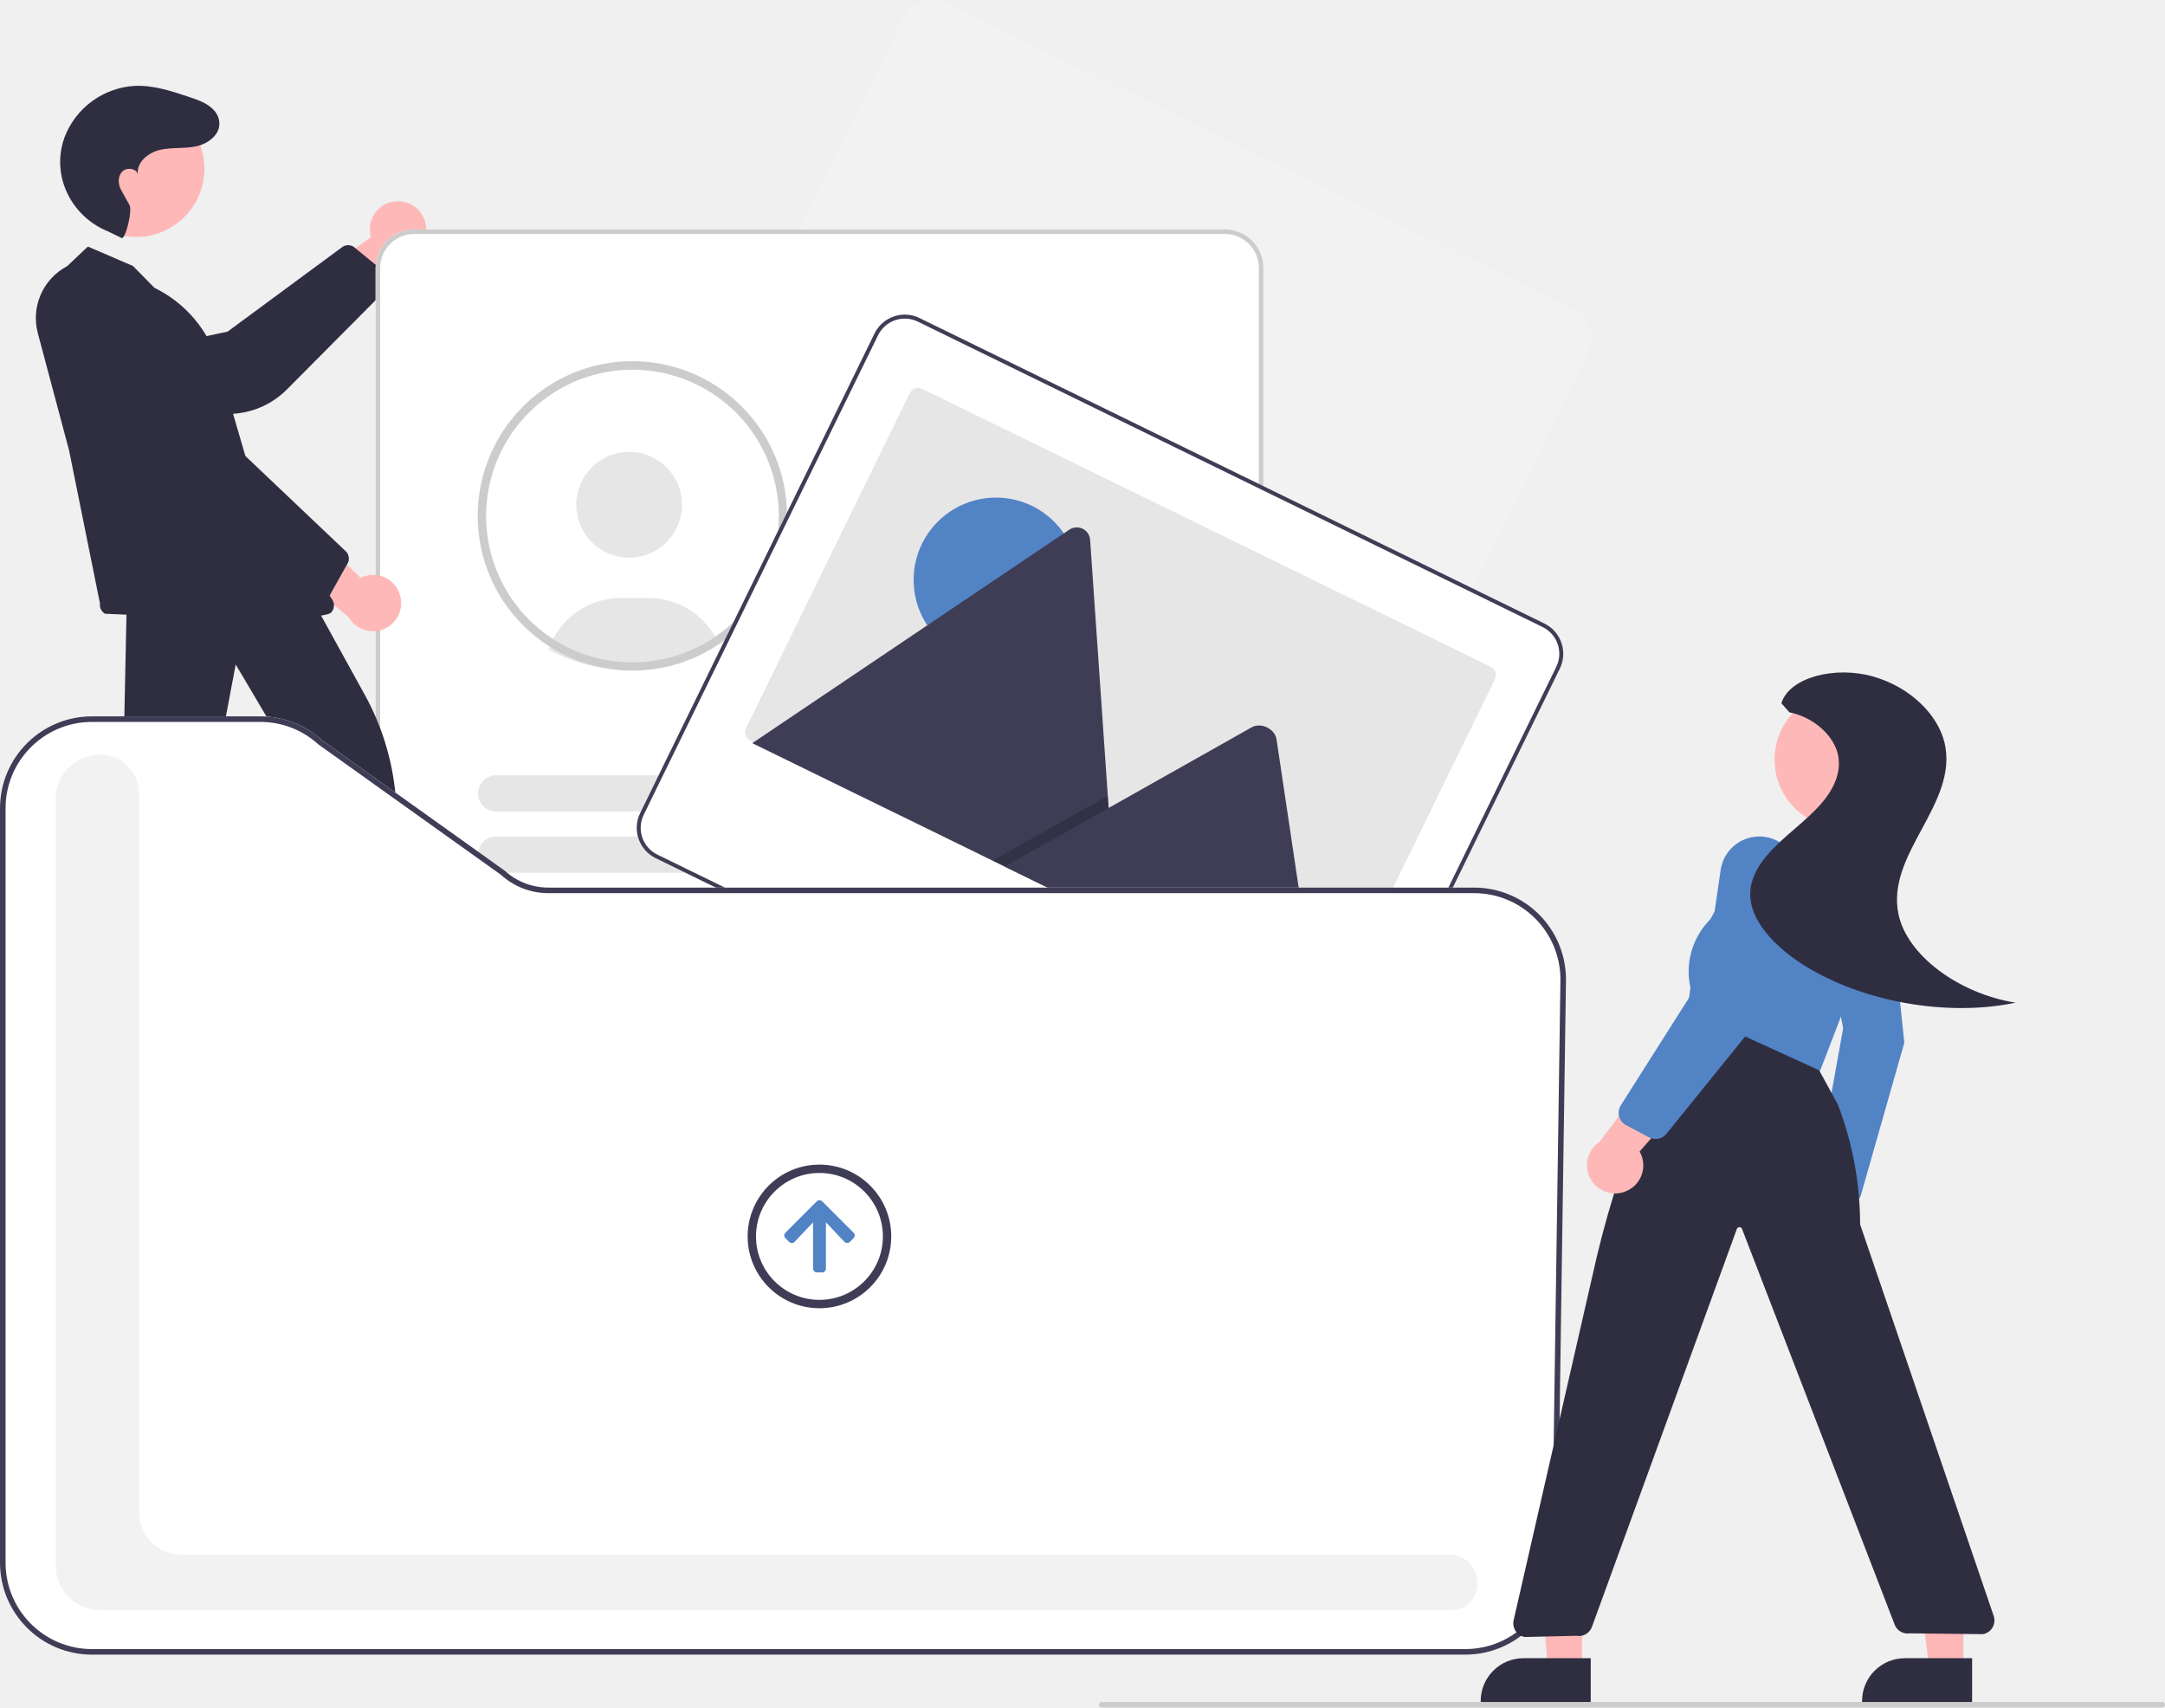
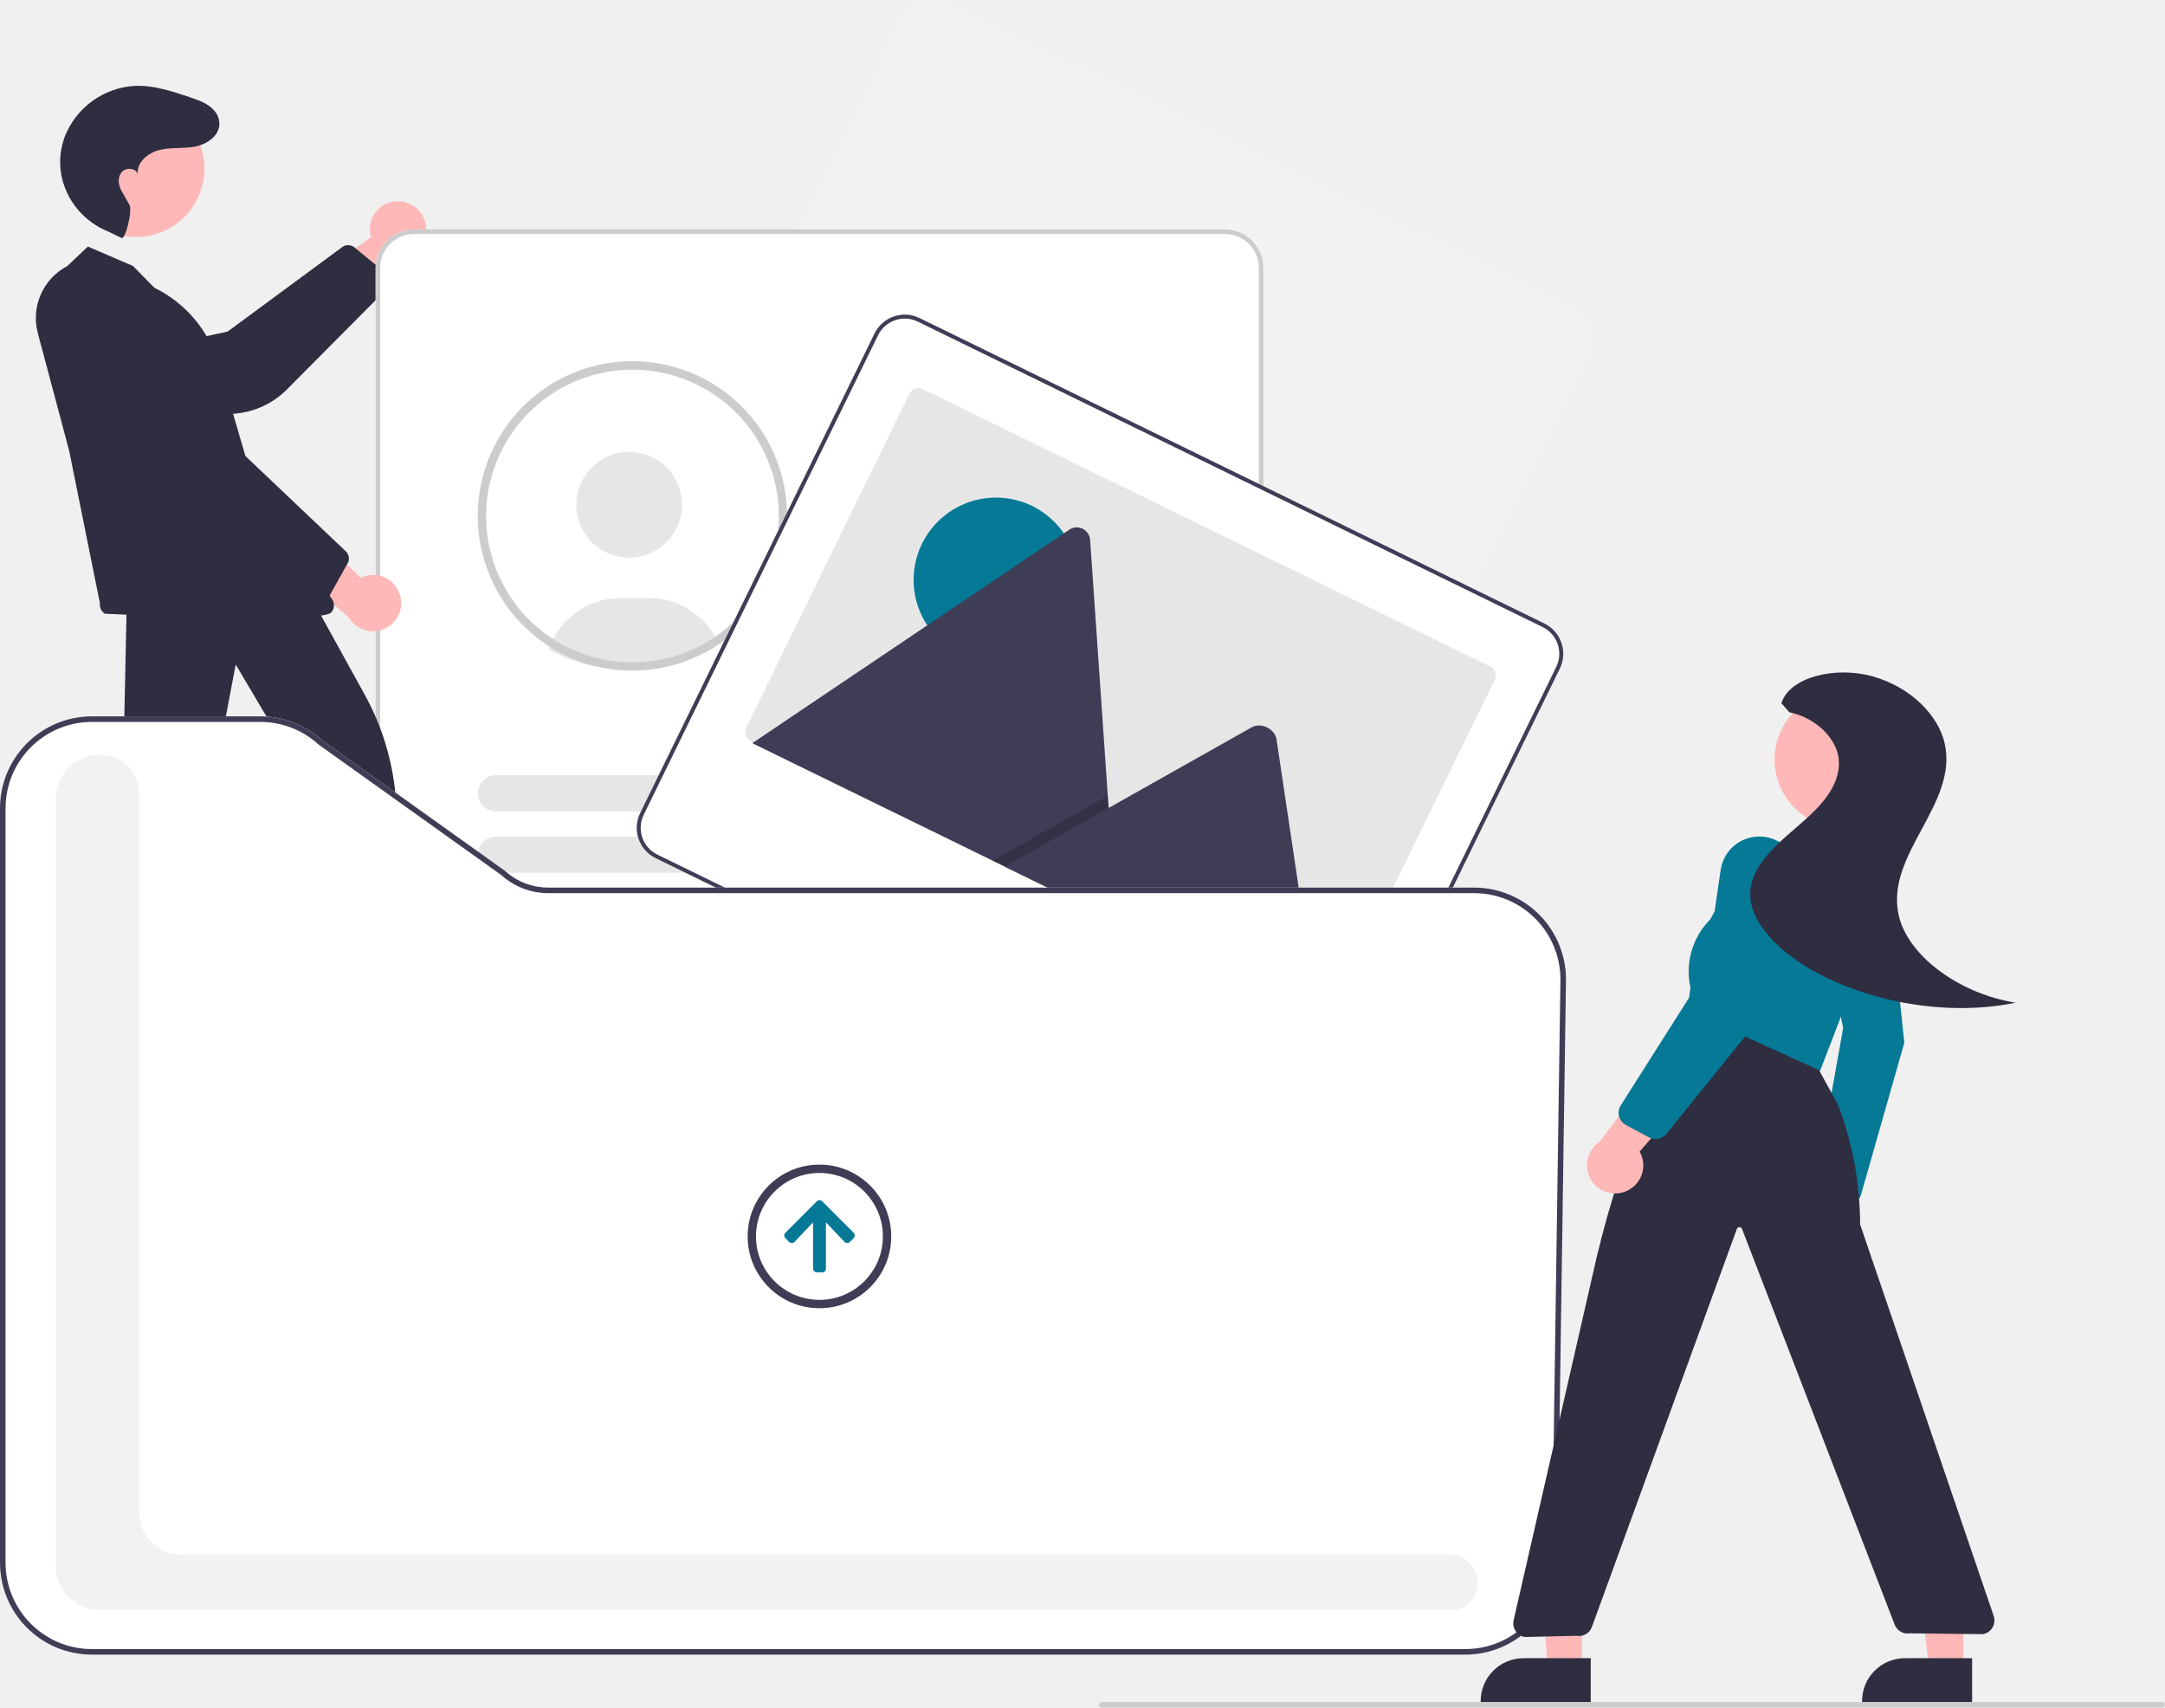
<svg xmlns="http://www.w3.org/2000/svg" data-name="Layer 1" width="777.697" height="613.285" viewBox="0 0 777.697 613.285">
  <path d="M352.946,215.692a10.056,10.056,0,0,0-8.543,12.836l-29.075,20.776,17.331,6.669,24.953-20.752a10.11,10.11,0,0,0-4.666-19.53Z" transform="translate(-211.1516 -143.3574)" fill="#ffb8b8" />
  <path d="M350.242,246.986l-36.064,36.287a29.896,29.896,0,0,1-18.419,8.63l-44.563,4.066a12.28,12.28,0,0,1-9.115-2.865,11.996,11.996,0,0,1,5.293-20.951l45.526-9.694,41.448-30.553a3.793,3.793,0,0,1,3.769.028l11.272,9.234a3.703,3.703,0,0,1,1.868,3.886A3.618,3.618,0,0,1,350.242,246.986Z" transform="translate(-211.1516 -143.3574)" fill="#2f2e41" />
  <path d="M782.628,266.487a12.132,12.132,0,0,0-6.718-12.199L551.469,144.591a12.1,12.1,0,0,0-16.186,5.551l-.004.008L451.099,322.384a12.121,12.121,0,0,0,5.56,16.19L681.1,448.271a12.121,12.121,0,0,0,16.19-5.56l84.18-172.234A12.012,12.012,0,0,0,782.628,266.487Z" transform="translate(-211.1516 -143.3574)" fill="#f2f2f2" />
  <path d="M651.142,648.761H359.917a13.845,13.845,0,0,1-13.829-13.829V239.582a13.845,13.845,0,0,1,13.829-13.829H651.142a13.845,13.845,0,0,1,13.829,13.829v395.349A13.845,13.845,0,0,1,651.142,648.761Z" transform="translate(-211.1516 -143.3574)" fill="#fff" />
  <circle cx="226.008" cy="181.285" r="19" fill="#e6e6e6" />
  <path d="M408.201,376.572a54.431,54.431,0,0,0,8.399,3.871l.513.178A54.767,54.767,0,0,0,435.32,383.712c1.248,0,2.449-.043,3.572-.128a54.135,54.135,0,0,0,8.123-1.12c1.468-.321,2.932-.705,4.348-1.139.343-.101.66-.2,1.007-.309a55.183,55.183,0,0,0,16.052-8.318,24.805,24.805,0,0,0-1.279-2.149,27.425,27.425,0,0,0-22.983-12.406h-10a27.516,27.516,0,0,0-25.025,16.088A24.984,24.984,0,0,0,408.201,376.572Z" transform="translate(-211.1516 -143.3574)" fill="#e6e6e6" />
  <path d="M443.607,381.991a3.618,3.618,0,0,0-1.78.625,53.17,53.17,0,0,0,7.971-1.106Z" transform="translate(-211.1516 -143.3574)" fill="#2f2e41" />
  <path d="M438.312,273.083a55.566,55.566,0,0,0-27.72,103.72,54.639,54.639,0,0,0,8.83,4.11l.52.18a55.258,55.258,0,0,0,18.37,3.12c1.21,0,2.42-.04,3.61-.13a54.65,54.65,0,0,0,8.19-1.13c1.51-.33,2.99-.72,4.39-1.15.34-.1.66-.2,1.01-.31a55.571,55.571,0,0,0-17.2-108.41Zm32.24,97.19a52.681,52.681,0,0,1-15.95,8.41c-.31.1-.63.2-.95.3-1.33.41-2.73.77-4.17,1.08a51.231,51.231,0,0,1-7.75,1.08c-1.13.08-2.28.12-3.42.12a52.544,52.544,0,0,1-17.39-2.95l-.49-.17a51.236,51.236,0,0,1-8.76-4.12,52.576,52.576,0,1,1,58.88-3.75Z" transform="translate(-211.1516 -143.3574)" fill="#ccc" />
  <path d="M364.676,494.922" transform="translate(-211.1516 -143.3574)" fill="#f2f2f2" />
  <path d="M651.142,648.761H359.917a13.845,13.845,0,0,1-13.829-13.829V239.582a13.845,13.845,0,0,1,13.829-13.829H651.142a13.845,13.845,0,0,1,13.829,13.829v395.349A13.845,13.845,0,0,1,651.142,648.761ZM359.917,227.38A12.216,12.216,0,0,0,347.715,239.582v395.349a12.216,12.216,0,0,0,12.202,12.202H651.142a12.216,12.216,0,0,0,12.202-12.202V239.582a12.216,12.216,0,0,0-12.202-12.202Z" transform="translate(-211.1516 -143.3574)" fill="#ccc" />
  <path d="M594.764,328.433H512.358a6.519,6.519,0,1,1,0-13.039H594.764a6.519,6.519,0,1,1,0,13.039Z" transform="translate(-211.1516 -143.3574)" fill="#e6e6e6" />
  <path d="M621.656,350.436H512.358a6.519,6.519,0,1,1,0-13.039h109.299a6.519,6.519,0,0,1,0,13.039Z" transform="translate(-211.1516 -143.3574)" fill="#e6e6e6" />
  <path d="M594.644,434.825H389.403a6.519,6.519,0,1,1,0-13.039H594.644a6.519,6.519,0,1,1,0,13.039Z" transform="translate(-211.1516 -143.3574)" fill="#e6e6e6" />
  <path d="M621.536,456.827H389.403a6.519,6.519,0,1,1,0-13.039H621.536a6.519,6.519,0,0,1,0,13.039Z" transform="translate(-211.1516 -143.3574)" fill="#e6e6e6" />
  <path d="M594.644,507.398H389.403a6.519,6.519,0,1,1,0-13.039H594.644a6.519,6.519,0,1,1,0,13.039Z" transform="translate(-211.1516 -143.3574)" fill="#e6e6e6" />
  <path d="M621.536,529.401H389.403a6.519,6.519,0,0,1,0-13.039H621.536a6.519,6.519,0,1,1,0,13.039Z" transform="translate(-211.1516 -143.3574)" fill="#e6e6e6" />
  <path d="M594.644,579.971H389.403a6.519,6.519,0,0,1,0-13.039H594.644a6.519,6.519,0,1,1,0,13.039Z" transform="translate(-211.1516 -143.3574)" fill="#e6e6e6" />
  <path d="M621.536,601.974H389.403a6.519,6.519,0,0,1,0-13.039H621.536a6.519,6.519,0,0,1,0,13.039Z" transform="translate(-211.1516 -143.3574)" fill="#e6e6e6" />
  <path d="M772.628,379.487a12.132,12.132,0,0,0-6.718-12.199L541.469,257.591a12.1,12.1,0,0,0-16.186,5.551l-.004.008L441.099,435.384a12.121,12.121,0,0,0,5.56,16.19L671.1,561.271a12.121,12.121,0,0,0,16.19-5.56l84.18-172.234A12.012,12.012,0,0,0,772.628,379.487Z" transform="translate(-211.1516 -143.3574)" fill="#fff" />
  <path d="M772.628,379.487a12.132,12.132,0,0,0-6.718-12.199L541.469,257.591a12.1,12.1,0,0,0-16.186,5.551l-.004.008L441.099,435.384a12.121,12.121,0,0,0,5.56,16.19L671.1,561.271a12.121,12.121,0,0,0,16.19-5.56l84.18-172.234A12.012,12.012,0,0,0,772.628,379.487ZM686.01,555.086a10.693,10.693,0,0,1-14.285,4.906L447.284,450.295a10.693,10.693,0,0,1-4.906-14.285l84.18-172.234a10.693,10.693,0,0,1,14.285-4.906L765.285,368.568a10.693,10.693,0,0,1,4.906,14.285Z" transform="translate(-211.1516 -143.3574)" fill="#3f3d56" />
  <path d="M748.148,387.319,689.367,507.584a3.369,3.369,0,0,1-4.506,1.549l-0,0-204.16-99.784a2.839,2.839,0,0,1-.417-.246,3.367,3.367,0,0,1-1.131-4.262l58.78-120.265a3.369,3.369,0,0,1,4.506-1.549h0L746.6,382.811a3.369,3.369,0,0,1,1.549,4.506l0,0Z" transform="translate(-211.1516 -143.3574)" fill="#e6e6e6" />
-   <circle cx="357.759" cy="208.287" r="29.567" fill="#5283c5" />
+   <circle cx="357.759" cy="208.287" r="29.567" fill="#057996" />
  <path d="M612.202,474.217,481.888,410.526a2.954,2.954,0,0,1-.468-.277l113.81-76.633a4.803,4.803,0,0,1,7.512,3.671l6.348,91.858.306,4.397Z" transform="translate(-211.1516 -143.3574)" fill="#3f3d56" />
  <polygon points="401.05 330.86 356.558 309.114 393.905 288.064 396.594 286.548 397.938 285.789 398.244 290.185 401.05 330.86" opacity="0.2" style="isolation:isolate" />
  <path d="M684.759,509.68,572.049,454.592l37.347-21.05,2.689-1.517L660.752,404.592c3.19-1.798,7.761.227,8.798,3.667a5.718,5.718,0,0,1,.16.711Z" transform="translate(-211.1516 -143.3574)" fill="#3f3d56" />
  <polygon points="125.844 376.82 138.103 376.819 143.936 329.531 125.841 329.532 125.844 376.82" fill="#ffb8b8" />
  <path d="M333.868,516.175l24.144-.001h.001a15.386,15.386,0,0,1,15.386,15.386v.5l-39.531.001Z" transform="translate(-211.1516 -143.3574)" fill="#2f2e41" />
  <polygon points="30.551 369.014 43.253 371.498 58.881 323.688 40.135 320.021 30.551 369.014" fill="#ffb8b8" />
  <path d="M239.274,507.59l25.014,4.893.001 0a16.243,16.243,0,0,1,12.822,19.06l-.101.518L236.055,524.05Z" transform="translate(-211.1516 -143.3574)" fill="#2f2e41" />
  <path d="M354.832,357.056a10.056,10.056,0,0,0-14.136-6.159l-25.554-24.979L311.616,344.15l24.807,20.926a10.11,10.11,0,0,0,18.409-8.019Z" transform="translate(-211.1516 -143.3574)" fill="#ffb8b8" />
  <circle cx="48.871" cy="60.566" r="24.561" fill="#ffb8b8" />
  <path d="M254.865,228.86c1.305.571,3.977-9.827,2.78-11.907-1.78-3.093-1.675-3.071-2.857-5.117s-1.446-4.847.084-6.648,5.072-1.562,5.77.696c-.449-4.288,3.792-7.735,7.993-8.703s8.632-.367,12.857-1.229c4.902-1,10.003-5.11,8.047-10.501a7.593,7.593,0,0,0-1.481-2.434c-2.26-2.541-5.421-3.626-8.512-4.675-6.43-2.182-13.036-4.392-19.822-4.151a28.798,28.798,0,0,0-25.446,18.609,26.156,26.156,0,0,0-1.083,4.025c-2.329,12.524,4.944,24.878,16.756,29.647Z" transform="translate(-211.1516 -143.3574)" fill="#2f2e41" />
  <path d="M248.835,363.784a3.754,3.754,0,0,1-1.778-3.717l-11.083-54.901-11.234-42.135h0A21.074,21.074,0,0,1,235.291,238.94l7.427-7.027,16.202,6.98,7.699,7.828a44.027,44.027,0,0,1,22.993,27.261L301.961,316.237,330.478,358.664a3.773,3.773,0,0,1-.369,4.68C326.142,367.611,248.835,363.784,248.835,363.784Z" transform="translate(-211.1516 -143.3574)" fill="#2f2e41" />
  <path d="M323.548,359.884l-42.051-29.14A29.896,29.896,0,0,1,269.77,314.124L257.95,270.965a12.28,12.28,0,0,1,1.221-9.477,11.996,11.996,0,0,1,21.554,1.536l17.53,43.12,37.35,35.446a3.793,3.793,0,0,1,.634,3.716l-7.113,12.717a3.703,3.703,0,0,1-3.499,2.521A3.618,3.618,0,0,1,323.548,359.884Z" transform="translate(-211.1516 -143.3574)" fill="#2f2e41" />
  <path d="M236.188,505.053a3.744,3.744,0,0,1-.448-3.423l19.454-70.72,1.438-69.295,65.486-4.491.318-.021,19.724,35.749a91.977,91.977,0,0,1,11.1,36.235l6.5,71.23a3.716,3.716,0,0,1-3.251,4.064l-19.746,1.878a3.674,3.674,0,0,1-4.079-3.111l-8.018-72.383-28.85-48.745-9.684,51.318L266.071,504.207a3.719,3.719,0,0,1-3.458,2.426l-23.4.01A3.639,3.639,0,0,1,236.188,505.053Z" transform="translate(-211.1516 -143.3574)" fill="#2f2e41" />
  <path d="M737.616,737.643H244.152a33.037,33.037,0,0,1-33-33v-271a33.037,33.037,0,0,1,33-33h60.503a32.925,32.925,0,0,1,22.195,8.58l65.612,46.851a23.182,23.182,0,0,0,15.659,6.069H740.68A33,33,0,0,1,773.677,495.625l-3.064,209.5A33.138,33.138,0,0,1,737.616,737.643Z" transform="translate(-211.1516 -143.3574)" fill="#fff" />
  <path d="M733.232,721.643H247.071a15.938,15.938,0,0,1-15.919-15.919V430.292A15.938,15.938,0,0,1,247.071,414.373a14.096,14.096,0,0,1,14.081,14.081v258.27A14.936,14.936,0,0,0,276.071,701.643H731.59a10.125,10.125,0,0,1,9.915,7.587,9.72,9.72,0,0,1-4.307,11.185A7.595,7.595,0,0,1,733.232,721.643Z" transform="translate(-211.1516 -143.3574)" fill="#f2f2f2" />
-   <path d="M494.576,589.37l-1.28-1.28a1.37,1.37,0,0,1-.064-1.936q.031-.033.064-.064l11.23-11.24a1.37,1.37,0,0,1,1.936-.064q.033.031.064.064l11.23,11.23a1.39,1.39,0,0,1,.035,1.965l-.035.035-1.28,1.28a1.39,1.39,0,0,1-1.965.035l-.035-.035-6.64-7v16.61a1.38,1.38,0,0,1-1.37,1.39l-.01 0h-1.85a1.39,1.39,0,0,1-1.39-1.39h0V582.38l-6.64,7a1.39,1.39,0,0,1-1.966.025Z" transform="translate(-211.1516 -143.3574)" fill="#5283c5" />
+   <path d="M494.576,589.37l-1.28-1.28a1.37,1.37,0,0,1-.064-1.936q.031-.033.064-.064l11.23-11.24a1.37,1.37,0,0,1,1.936-.064q.033.031.064.064l11.23,11.23a1.39,1.39,0,0,1,.035,1.965l-.035.035-1.28,1.28a1.39,1.39,0,0,1-1.965.035l-.035-.035-6.64-7v16.61a1.38,1.38,0,0,1-1.37,1.39l-.01 0h-1.85a1.39,1.39,0,0,1-1.39-1.39h0V582.38l-6.64,7a1.39,1.39,0,0,1-1.966.025Z" transform="translate(-211.1516 -143.3574)" fill="#057996" />
  <path d="M505.506,564.64a22.79,22.79,0,1,1-22.79,22.79h0a22.81,22.81,0,0,1,22.79-22.79m0-3a25.79,25.79,0,1,0,25.79,25.79h0A25.79,25.79,0,0,0,505.506,561.64Z" transform="translate(-211.1516 -143.3574)" fill="#3f3d56" />
  <path d="M737.616,737.643H244.152a33.037,33.037,0,0,1-33-33v-271a33.037,33.037,0,0,1,33-33h60.503a32.925,32.925,0,0,1,22.195,8.58l65.612,46.851a23.182,23.182,0,0,0,15.659,6.069H740.68A33,33,0,0,1,773.677,495.625l-3.064,209.5A33.138,33.138,0,0,1,737.616,737.643Zm-493.465-335a31.035,31.035,0,0,0-31,31v271a31.035,31.035,0,0,0,31,31h493.465a31.13,31.13,0,0,0,30.997-30.547l3.064-209.5a31,31,0,0,0-30.997-31.453H408.12a25.179,25.179,0,0,1-16.962-6.551l-65.611-46.851a30.931,30.931,0,0,0-20.892-8.098Z" transform="translate(-211.1516 -143.3574)" fill="#3f3d56" />
  <polygon points="568.285 599.561 556.025 599.561 552.193 552.273 568.287 552.274 568.285 599.561" fill="#ffb8b8" />
  <path d="M782.563,754.803l-39.531-.001v-.5a15.386,15.386,0,0,1,15.386-15.386h.001l24.144.001Z" transform="translate(-211.1516 -143.3574)" fill="#2f2e41" />
  <polygon points="705.285 599.561 693.025 599.561 687.193 552.273 705.287 552.274 705.285 599.561" fill="#ffb8b8" />
  <path d="M919.563,754.803l-39.531-.001v-.5a15.386,15.386,0,0,1,15.386-15.386h.001l24.144.001Z" transform="translate(-211.1516 -143.3574)" fill="#2f2e41" />
  <path d="M876.125,596.733a11.291,11.291,0,0,0,.291-14.301,9.299,9.299,0,0,0-1.071-1.091l9.234-34.092-15.39,5.106-6.409,31.591a11.372,11.372,0,0,0,1.017,12.449A7.899,7.899,0,0,0,876.125,596.733Z" transform="translate(-211.1516 -143.3574)" fill="#ffb8b8" />
-   <path d="M875.533,575.762a3.909,3.909,0,0,1-.576-.043l-8.02-1.209a4.343,4.343,0,0,1-3.013-2.087,5.603,5.603,0,0,1-.703-3.873l10.005-55.882-6.786-35.901c-1.308-6.909,2.067-13.887,7.851-16.232a10.728,10.728,0,0,1,10.493,1.344,14.317,14.317,0,0,1,5.621,10.208l4.802,45.776-.057.199L879.695,572.311A4.476,4.476,0,0,1,875.533,575.762Z" transform="translate(-211.1516 -143.3574)" fill="#5283c5" />
+   <path d="M875.533,575.762a3.909,3.909,0,0,1-.576-.043l-8.02-1.209a4.343,4.343,0,0,1-3.013-2.087,5.603,5.603,0,0,1-.703-3.873l10.005-55.882-6.786-35.901c-1.308-6.909,2.067-13.887,7.851-16.232a10.728,10.728,0,0,1,10.493,1.344,14.317,14.317,0,0,1,5.621,10.208l4.802,45.776-.057.199L879.695,572.311A4.476,4.476,0,0,1,875.533,575.762Z" transform="translate(-211.1516 -143.3574)" fill="#057996" />
  <circle cx="662.013" cy="272.831" r="24.561" fill="#ffb8b8" />
-   <path d="M860.59,530.359a4.971,4.971,0,0,1-1.789-.333l-38.821-14.932a4.983,4.983,0,0,1-3.161-5.328l1.559-11.693a26.501,26.501,0,0,1,6.25-23.59l.945-1.04,11.485-20.944a12.26,12.26,0,0,1,16.731-4.808l20.282,11.334a12.238,12.238,0,0,1,5.65,6.825,37.406,37.406,0,0,1-.573,25.196L865.262,527.154A5.035,5.035,0,0,1,860.59,530.359Z" transform="translate(-211.1516 -143.3574)" fill="#5283c5" />
+   <path d="M860.59,530.359a4.971,4.971,0,0,1-1.789-.333l-38.821-14.932a4.983,4.983,0,0,1-3.161-5.328l1.559-11.693a26.501,26.501,0,0,1,6.25-23.59l.945-1.04,11.485-20.944a12.26,12.26,0,0,1,16.731-4.808l20.282,11.334a12.238,12.238,0,0,1,5.65,6.825,37.406,37.406,0,0,1-.573,25.196L865.262,527.154A5.035,5.035,0,0,1,860.59,530.359Z" transform="translate(-211.1516 -143.3574)" fill="#057996" />
  <path d="M758.852,731.308l-.053-.01a5.001,5.001,0,0,1-3.922-6.06l29.749-130.04a350.679,350.679,0,0,1,20.102-60.146l12.656-28.856,47.226,21.56,6.743,12.333a120.697,120.697,0,0,1,7.976,43.022l47.987,140.632a5,5,0,0,1-3.91,6.546l-26.269-.297a4.045,4.045,0,0,1-.751.063,4.967,4.967,0,0,1-4.621-3.135l-54.854-142.186a1.006,1.006,0,0,0-.962-.62.971.971,0,0,0-.903.657l-52.048,142.894a4.976,4.976,0,0,1-5.588,3.21Z" transform="translate(-211.1516 -143.3574)" fill="#2f2e41" />
  <path d="M794.765,571.392a10.056,10.056,0,0,0,5.365-14.456l23.523-26.901-18.399-2.509-19.517,25.93a10.11,10.11,0,0,0,9.028,17.935Z" transform="translate(-211.1516 -143.3574)" fill="#ffb8b8" />
-   <path d="M805.854,552.442a5.009,5.009,0,0,1-2.348-.586l-8.278-4.415a5.001,5.001,0,0,1-1.869-7.091l30.574-48.177,5.302-36.356a14.035,14.035,0,1,1,27.521,5.356l-10.946,44.811-36.063,44.604A4.984,4.984,0,0,1,805.854,552.442Z" transform="translate(-211.1516 -143.3574)" fill="#5283c5" />
+   <path d="M805.854,552.442a5.009,5.009,0,0,1-2.348-.586l-8.278-4.415a5.001,5.001,0,0,1-1.869-7.091l30.574-48.177,5.302-36.356a14.035,14.035,0,1,1,27.521,5.356l-10.946,44.811-36.063,44.604A4.984,4.984,0,0,1,805.854,552.442Z" transform="translate(-211.1516 -143.3574)" fill="#057996" />
  <path d="M851.057,395.924c2.841-9.316,19.255-13.473,32.898-9.607s23.444,14,25.726,23.909c5.052,21.942-21.3,39.751-16.525,61.695,3.159,14.519,21.436,28.246,42.02,31.562-22.685,4.746-50.373.574-71.41-10.759-13.093-7.054-24.077-17.699-23.911-28.435.1-6.501,4.236-12.249,9.293-17.216s11.111-9.381,15.752-14.565,7.857-11.391,6.502-17.972-8.235-13.443-17.494-15.358Z" transform="translate(-211.1516 -143.3574)" fill="#2f2e41" />
  <path d="M987.848,756.643h-381a1,1,0,0,1,0-2h381a1,1,0,0,1,0,2Z" transform="translate(-211.1516 -143.3574)" fill="#ccc" />
</svg>
